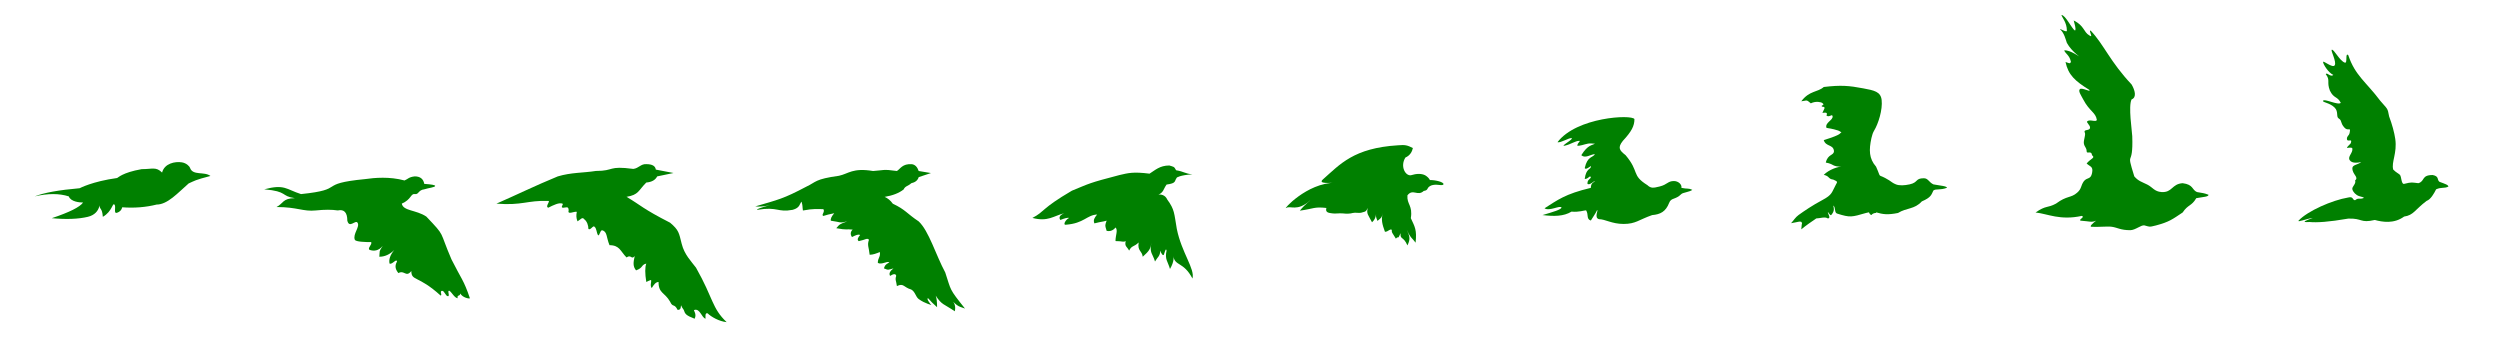
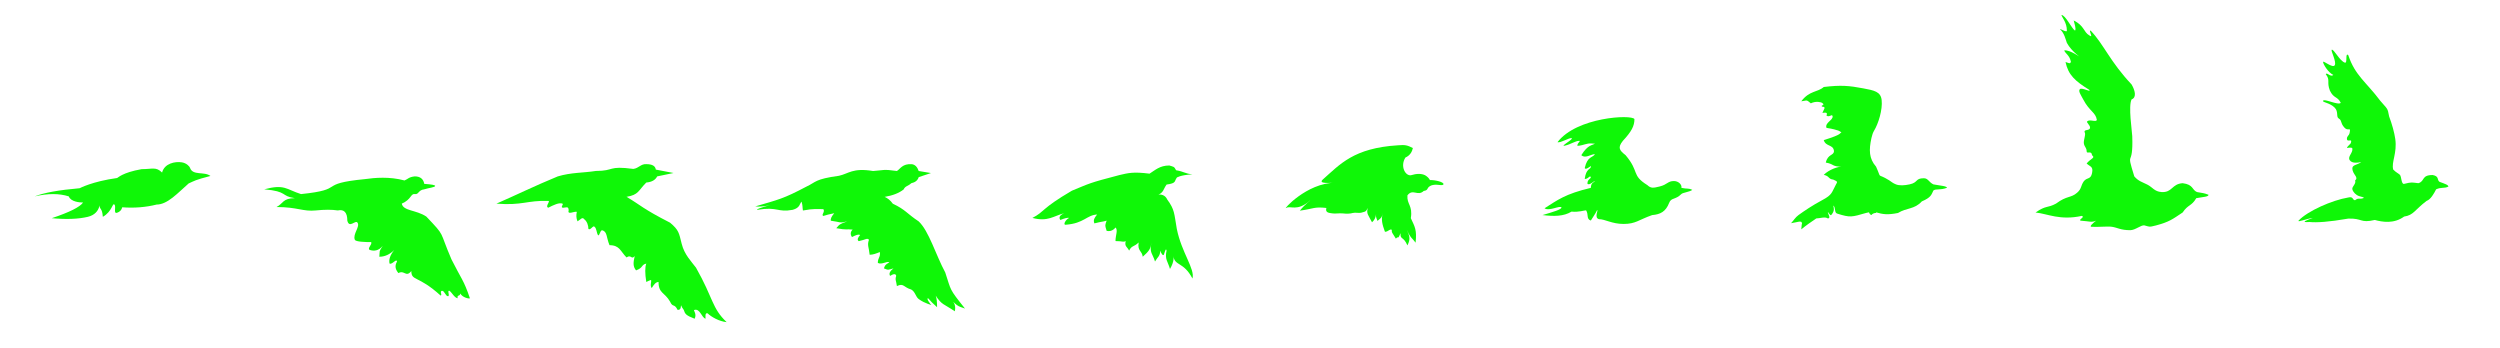
<svg xmlns="http://www.w3.org/2000/svg" id="bird-cells" viewBox="0 0 3671 510">
  <g fill="none" fillRule="evenodd">
    <g>
-       <path className="cell-container1" stroke="none" d="M.5.5h359v509H.5z" />
-       <path className="cell-container2" stroke="none" d="M359.5.5h359v509h-359z" />
-       <path className="cell-container3" stroke="none" d="M718.5.5h359v509h-359z" />
-       <path className="cell-container4" stroke="none" d="M1077.5.5h370v509h-370z" />
-       <path className="cell-container5" stroke="none" d="M1448.5.5h370v509h-370z" />
-       <path className="cell-container6" stroke="none" d="M1818.5.5h370v509h-370z" />
-       <path className="cell-container7" stroke="none" d="M2189.5.5h370v509h-370z" />
-       <path className="cell-container8" stroke="none" d="M2559.5.5h370v509h-370z" />
-       <path className="cell-container9" stroke="none" d="M2930.5.5h370v509h-370z" />
-       <path className="cell-container10" stroke="none" d="M3300.5.5h370v509h-370z" />
-       <path fill="green" d="M51 288.38c13.33-5.34 35.33-9.34 66-12 0 0 18.44-9.95 55-15 1.04-.15 7.5-8 36-13 16 0 21-3.88 30 5 3.53-13.53 19.13-16.58 29-15 6.9 1.1 11.3 5.93 12 8 4 12 21 5 30 12-23 6-23 7-32 11-16 14-31 31-47 31-16 4-32.83 5.33-50.5 4-1 4-3.5 6.66-7.5 8-6 2-1-9-4-12s-3 10-17 18c-1-14-5-10-5-18s4 13-17 18c-14 3.33-31.67 4-53 2 26-8.67 41.33-16.34 46-23-5 0-18-1-21-9-14-4.5-30.67-4.5-50 0z" />
-       <path fill="green" d="M639 273c0 2.07-10 3-16 5-9 1-8 8-14 7s-5 8-19 14c2 11 21 9 36 19 29 30.62 18 19 37 63 14 28 18 30 27 57-1 1-11-1-14-7-1 5-5 1-4 7-5-1-8-8-12-11-4-1 1 7-2 8-4 0-5-8-9-8-4 1 1 6-2 7-33-30-43-21-43-36-8 10-10-2-19 3-4-5-6-10-2-17-1-5-7 5-11 3-1.33-6 1-12.67 7-20-6.67 6.67-14 10-22 10 1-10-1-6.5 5-16-6 7.5-13 8-19 6-4.43-2.1 4-8 2-11.5-8 0-22.76-.3-24-3.5-3.26-8.4 8-19 4-25-3.12-4.67-12 9-15-3 0-12-4.67-17-14-15-8.67-1.33-19.33-1.33-32 0-19 2-27-5-58-5 10-5 9-13 27-13-21-3-10-10-45-13 30-8 32 0 54 7 68-7 22-15 94-22 14-2 36-4 58 2 5-2 6-5 15-6 8 0 12.67 3.67 14 11 10.67.72 16 1.72 16 3z" />
-       <path fill="green" d="M729 299.03c32-14 56-26 90-40 20-6 37-5 56-8 28 0 17-8 55-3 8-1 10.95-7.5 19-7 8.67 0 13.33 2.66 14 8l26 5-24 5c-2.67 5.33-8 8.33-16 9-12 12-11 18-29 21 22 13 23 17 64 38 13 11 13 15 17 31 4 15.98 14.06 25.74 21 35 26 46 23 59 45 80-11-1-23-8-28-13-4-1-3 5-3 8-6-2-8-15-16-13-3.46 0 4 5 0 13-13-5-14-7-16-13-3-4-7-11-3-12-2 8 0 12-6 12-5-10-7-3-11-12-8-14-17-12-17-29-4 0-7 4-10 9-3-4 0-9-1-12-2 .66-4.33 1.66-7 3-2-12.67-2-21.67 0-27-8 2-4 6-15 10-5-6-4-12-2-21-5 6-5-3-12 2-9-9-10-18-25-18-5-12-3-20-11-22-3.23.86-4 10-6 7s-2-10-5-12c-2-3-6 6-9 3 0-5-2-11-6-14-3-4-5 0-10 3-2-5-2-9-1-14-4-1-14 5-12-2 0-7-4-4-8-4-5 0 1-5-1-6-5-2-13 2-21 6-5-2 4-10 0-10-31-1-38 7-76 4z" />
-       <path fill="green" d="M1367 254.1l-18-3c-2-6-5.33-9.35-10-10-14-1-17 7-22 10-21-3-19-1-35 0-30-5-36 4-50 7-36 5-33 9-48 16-34 18-41 19-75 29 6.67.65 14 0 22-2-14.67 4-21 6.32-19 7 31-5 29.02 4.23 52 0 11-3 10-9 13-12 2 7 1 7 2 13 16-3 21-2 30-2 3 4-3.66 8.6 0 10 4-1.35 9.33-2.68 16-4-4 4.65-5.67 8.32-5 11 15 2 12 4 24 1-11 4-11 4-16 10 16 3 14 1 24 2-4 4-3 8-1 11 6-3 9.53-4.5 12-3-3 3.44-5 7-2 9 10-2 12.4-5.28 15-2-3 8 0 11 1 22 5 0 10-2 15-4 1 8-3 8-3 16 6 3 13-3 17-1-7 4-7 6-8 9 7 3 6 2 14 0-5.33 4-7 7.65-5 11 5.33-3.35 8.33-3.35 9 0-2 6 0 7 1 15 10-5 10 2 21 5 5.97 3.27 6.4 10.54 11 14 9 6.74 20 9 19 9s-9-11-5-10c3.33 4 7.67 8.32 13 13 0-8-.67-13.68-2-17 9 14 12 12 28 23 3-13-6-18-15-28 19 22 19 20 30 24-24-30-20-26-29-53-14-26-24-61-39-75-18-12-19-17-38-26-3.33-4.68-7.33-8-12-10 12-2 21.33-5.68 28-11 2-5 7-5 11-9 6-1.35 9.67-4.35 11-9l18-6z" />
-       <path fill="green" d="M1751 256c-11-1-12-4-24-6-3-6-4-5-10-7-14 0-21 7-29 12-24-3-31-1-44 2-46 12-43 12-70 23-46 27-39 30-58 40 23 6 31-3 47-7-6.67 2.67-8.67 6-6 10 6.67-2.67 11-3.67 13-3-5 2-9.7 10.57-5 10 27-2 30.7-14.27 46-15-4 5-6 8-4 13 12-3 11-2 18-4-2 6-3 6 0 15 8.5 2 13-5 13-5 4 4 0 11 0 20 11 0 11 2 15 0-2 8 2 8 5 14 4-8 7-5 14-12-2 13 5 12 6 21 10-9 11-11 13-21-4 15 2 17 5 28 4-7 7-7 8-16 1 5 3.98 7.87 5 6 3-10 3.32-8.12 4-6-3 13 2 16 5 27 7-12 5-18 5-19 2 15 15 8 28 33 4-14-16-38-23-73-4-23-3-28-14-43-3-7-10-8-13-7 8-4 7-8 12-15 15-2 11-5 15-10-1 0 5-4 23-5z" />
-       <path fill="green" d="M2119.66 270.36c0-3-11-6-20-6-1.34-2.67-3.67-5-7-7-5.34-2.67-12.34-2.67-21 0-8 1-16-13-8-26 7-3 10-9 11-14-8-4-11-5-22-4-65 4-85 28-110 50-8 7 10 5 18 5-42 0-78 41-72 37s16 6 35-11c2-1-7 5-15 15 21-3 21-6 39-4-2 7 3.6 7.22 9 8 4.33.62 9.2-.44 15 0 12.53 1.4 13-1 18-1 6 0 5.35.6 9 0 9-2 7-3 10-7-3 8 1 11 6 21 7-6 6-14 6-19 0 13-1 9 2 17 6-5 6-4 8-12-3 10-1 17 3 28 5 0 6.84-4.66 10-3 0 5 0 3 6 13 5-5 2 3 7-8-1 10 4 4 10 18 5-10 3-14-1-23 6 13 8 12 13 19 2-19-1-23-7-36 3-19-6-20-5-33.5 8-10.5 15 2 24-6.5 7-1 4-4 9-7 8-5 19 1 20-3z" />
-       <path fill="green" d="M2485 278.84c-6-3-7-1-16-3 1-5-4.66-10-11-10-9.16 0-9.5 5.2-21 8-9 2.2-12.7 3.03-18-2-24-15-11-19-32-44-9-7-12-11-4-21 13-14 17-22 17-32-4-7-85-3-113 34 5.06 1.15 16.8-6.7 20.65-6 4.35 1-18.65 13-9.65 11 9-2 15-7 21-7 2.67-.05-2 2-3 7 3.78.9 9.8-1.85 16-3 3.52-.65 7.9.34 10 0-4 3-10 1-20 17 6 5.5 14-1.5 20-1.5-3 5.5-11 2.5-15 20.5 2 4 11-6 9-2 0 4-7 2-9 18 6 0 8-7 9-2-2 3-5 3-5 9 3 3 9-4 11-4-1 2-6 2-6 10-38 9-49 18-68 30 7 4.9 23-5 25-1-1.46 3.22-11 5.9-28 11 17 2 31 2 42.65-5.1 10.35 1.1 18.57-1.9 21.35-1.9 4 6 0 13 7 15 3-5 8-12 9-15 3-2-5 11 3 13 9 0 19 7 36 7 18 0 22-6 42-13 12-1 20-5 25-18 3-8 9-4 18-13 2-2 12-3 16-6z" />
-       <path fill="green" d="M2859 275.74c-.52-2.35-8-3-20-5-6.62-3.1-7.68-9-14-9-13 0-7.83 6.16-21 9-7.7 1.67-15 2-20 0s-6.32-3.7-10-6c-19.2-11.9-10.17.25-19.17-20-10.54-12-10.6-24.55-6.83-42 .97-4.5 2.27-8.15 4-11 6-9.83 12.67-30.6 11-45-1.4-12.16-11-14-27-17-21-4-33-5-58-2-9 8-21 5-33 21 9-1 7-3 14 3 8-4 15.48-1.3 16-1 7.16 4.13-3.54 3.73 1 6 6 0 2 4 0 9 5-.5 8-1 6 4 4.4 3.22 8.36-3.24 9 1 .86 5.76-11.7 9.4-9 17 18 3 20 5 22 7-4 1 3 2-26 11 3 10 14 6 15 16 0 7-9 4-12 17 12 2 9 6 23 6-5 0-18 4-26 12 9 2 6 6 14 7 7 3 6 3.36 4 7-6.5 11.86-5 15-20 23s-26.3 15.78-35 22c-4.63 3.32-7.48 8.23-11 12 12-2 12-3 15-2 2 4 1-3 0 11 6-5 16-12 22-16 5 0 13-3 17 0 5 0 0-7 0-8.96 0-1.96 3.48 5.8 5 3.96 5-6 4-9 3-14 4 3 1 10.9 6 12 19 6 21 5 42-1 1.2-.07 2.95-.92 4.3-.96 1.2 1.42.7 3 3.7 3.96 1.57-2.35 4.93-3.06 6.83-3.1.52 0-.24-.93 0-.86 10 3 17.17 3.96 32.17.96 13-8 24-5 35-17 14-6 14-10 17-16 4-3 9 0 20-4z" />
-       <path fill="green" d="M3243 286c-8-3-7-2-17-4-7.6-3.28-5-11-21-13-16.1 1.03-15 14-31 13-10.43-.65-13-7-21-11s-13-5-19-12c-13-42-1.27-9.56-3-59-.27-7.56-6-44-1-54 8-3 4.84-13.8 0-22-32-34-40.22-58.03-60-79-4-1 5 12-2 7-8.8-5.08-7-14-23-22 1 5 4 12 2 15-5-3-14-23-20-23 1 4 8 11 8 23 0 4-14-6-9-1s7 13 9 19c7.25 13.18 22 23 22 22-3-1-17-12-26-11 2 5 8 7 10 17-2 2 0 3-8 0 4 19 14 28 35 41 2.6 4.24-11.1-4.18-14-1-2.6 2.82 1.67 8.6 5 15 9.17 17.6 18.32 18.92 20 30-1 4-9.77-1.26-14 2-2.27 1.74 4.75 5.74 4 10-.75 4.24-9.22 1.68-8 6 2.48 2.98-2 12-1 17s4 6 4 11 7-2 8 6c5 4-1 4-8 12 5 5 10 4 8 14s-7 6-12 12c-5 7-3 11-10 17-9 8-15 4-31 16-13 7-14 2-30 13 18 2 36 12 68 5 5 2-5 5-2 7 14 1 16 3 23 0-4 3-10.62 8.7-7 9 8.53.74 23.38-.95 30 0 8.4 1.2 12.75 5 27 5 7.7 0 16.25-8.18 21-7 7.3 1.8 6 2.93 17 0 19.33-5.15 24-9 39-19 8-12 13-9 20-21 11-2 18-2 18-5z" />
-       <path fill="green" d="M3595.2 274c0-2.56-5-4-13-7-4.25-3.13 0-8-10-10-17 0-11.03 8.98-21 12-10-1-9-2-21 1-4.15 1.04-3.9-10.8-6-13-2.97-3.06-5-3-10-8-3-11 6-24 3-45-1.34-9.32-4.68-21.56-9-33-2.45-13.1-2-10-13-23-21-28-37-37-47-67-4.96-4.56-.68 12.44-5 11-7.68-2.56-15.4-19-19-19-2.9 0 7.5 17.9 4 23-3 4.4-17-7.67-17-5 0 3.33 8 16 15 19-4 4-9.5-4.6-11-1 7 9 1 11 6 24 5.77 12.05 11 8 16 18-3.62 4.17-24.5-6.8-26-3-1.02 2.53 9.7 2.7 17 10 6 6 1.8 13.48 6 16 5 3 2 6 8 13s10-2 8 8c-.94 4.66-4 4.34-4 9 0 5.34 8-1 6 5 0 2.57-4 4-6 8 0 .72 7.58-1.47 8 1 1.08 6.53-7.23 11.8-4 17 3.27 5.3 12 4 17 3-5 4-13 3.95-13 9 0 9.45 10 13 4 18 2 5-5 9-4 13s5.17 8.47 10 10c3.24 1.03 9 2 6 3-6 2-7-1-12 3-4.25 0-2-6-10-4-24 4-60 20-73 34-2 3 12-3 21-4-8 3-20 7-5 6 11 1 28 0 57-5 21.46-.66 17 7 39 2 11 3 28 6 43-5 14-2 15.58-9.85 33-23 6-2 11-11 14-17 7.8-3.53 12-1 18-4z" />
+       <path className="cell-container" stroke="none" d="M.5.5h359v509H.5z" />
+       <path className="cell-container" stroke="none" d="M359.5.5h359v509h-359z" />
+       <path className="cell-container" stroke="none" d="M718.5.5h359v509h-359z" />
+       <path className="cell-container" stroke="none" d="M1077.5.5h370v509h-370z" />
+       <path className="cell-container" stroke="none" d="M1448.5.5h370v509h-370z" />
+       <path className="cell-container" stroke="none" d="M1818.5.5h370v509h-370z" />
+       <path className="cell-container" stroke="none" d="M2189.5.5h370v509h-370z" />
+       <path className="cell-container" stroke="none" d="M2559.5.5h370v509h-370z" />
+       <path className="cell-container" stroke="none" d="M2930.5.5h370v509h-370z" />
+       <path className="cell-container" stroke="none" d="M3300.5.5h370v509h-370z" />
+       <path fill="#0ff707" d="M51 288.38c13.33-5.34 35.33-9.34 66-12 0 0 18.44-9.95 55-15 1.04-.15 7.5-8 36-13 16 0 21-3.88 30 5 3.53-13.53 19.13-16.58 29-15 6.9 1.1 11.3 5.93 12 8 4 12 21 5 30 12-23 6-23 7-32 11-16 14-31 31-47 31-16 4-32.83 5.33-50.5 4-1 4-3.5 6.66-7.5 8-6 2-1-9-4-12s-3 10-17 18c-1-14-5-10-5-18s4 13-17 18c-14 3.33-31.67 4-53 2 26-8.67 41.33-16.34 46-23-5 0-18-1-21-9-14-4.5-30.67-4.5-50 0z" />
+       <path fill="#0ff707" d="M639 273c0 2.07-10 3-16 5-9 1-8 8-14 7s-5 8-19 14c2 11 21 9 36 19 29 30.62 18 19 37 63 14 28 18 30 27 57-1 1-11-1-14-7-1 5-5 1-4 7-5-1-8-8-12-11-4-1 1 7-2 8-4 0-5-8-9-8-4 1 1 6-2 7-33-30-43-21-43-36-8 10-10-2-19 3-4-5-6-10-2-17-1-5-7 5-11 3-1.33-6 1-12.67 7-20-6.67 6.67-14 10-22 10 1-10-1-6.5 5-16-6 7.5-13 8-19 6-4.43-2.1 4-8 2-11.5-8 0-22.76-.3-24-3.5-3.26-8.4 8-19 4-25-3.12-4.67-12 9-15-3 0-12-4.67-17-14-15-8.67-1.33-19.33-1.33-32 0-19 2-27-5-58-5 10-5 9-13 27-13-21-3-10-10-45-13 30-8 32 0 54 7 68-7 22-15 94-22 14-2 36-4 58 2 5-2 6-5 15-6 8 0 12.67 3.67 14 11 10.67.72 16 1.72 16 3z" />
+       <path fill="#0ff707" d="M729 299.03c32-14 56-26 90-40 20-6 37-5 56-8 28 0 17-8 55-3 8-1 10.95-7.5 19-7 8.67 0 13.33 2.66 14 8l26 5-24 5c-2.67 5.33-8 8.33-16 9-12 12-11 18-29 21 22 13 23 17 64 38 13 11 13 15 17 31 4 15.98 14.06 25.74 21 35 26 46 23 59 45 80-11-1-23-8-28-13-4-1-3 5-3 8-6-2-8-15-16-13-3.46 0 4 5 0 13-13-5-14-7-16-13-3-4-7-11-3-12-2 8 0 12-6 12-5-10-7-3-11-12-8-14-17-12-17-29-4 0-7 4-10 9-3-4 0-9-1-12-2 .66-4.33 1.66-7 3-2-12.67-2-21.67 0-27-8 2-4 6-15 10-5-6-4-12-2-21-5 6-5-3-12 2-9-9-10-18-25-18-5-12-3-20-11-22-3.23.86-4 10-6 7s-2-10-5-12c-2-3-6 6-9 3 0-5-2-11-6-14-3-4-5 0-10 3-2-5-2-9-1-14-4-1-14 5-12-2 0-7-4-4-8-4-5 0 1-5-1-6-5-2-13 2-21 6-5-2 4-10 0-10-31-1-38 7-76 4z" />
+       <path fill="#0ff707" d="M1367 254.1l-18-3c-2-6-5.33-9.35-10-10-14-1-17 7-22 10-21-3-19-1-35 0-30-5-36 4-50 7-36 5-33 9-48 16-34 18-41 19-75 29 6.67.65 14 0 22-2-14.67 4-21 6.32-19 7 31-5 29.02 4.23 52 0 11-3 10-9 13-12 2 7 1 7 2 13 16-3 21-2 30-2 3 4-3.66 8.6 0 10 4-1.35 9.33-2.68 16-4-4 4.65-5.67 8.32-5 11 15 2 12 4 24 1-11 4-11 4-16 10 16 3 14 1 24 2-4 4-3 8-1 11 6-3 9.53-4.5 12-3-3 3.44-5 7-2 9 10-2 12.4-5.28 15-2-3 8 0 11 1 22 5 0 10-2 15-4 1 8-3 8-3 16 6 3 13-3 17-1-7 4-7 6-8 9 7 3 6 2 14 0-5.33 4-7 7.65-5 11 5.33-3.35 8.33-3.35 9 0-2 6 0 7 1 15 10-5 10 2 21 5 5.97 3.27 6.4 10.54 11 14 9 6.74 20 9 19 9s-9-11-5-10c3.33 4 7.67 8.32 13 13 0-8-.67-13.68-2-17 9 14 12 12 28 23 3-13-6-18-15-28 19 22 19 20 30 24-24-30-20-26-29-53-14-26-24-61-39-75-18-12-19-17-38-26-3.33-4.68-7.33-8-12-10 12-2 21.33-5.68 28-11 2-5 7-5 11-9 6-1.35 9.67-4.35 11-9l18-6z" />
+       <path fill="#0ff707" d="M1751 256c-11-1-12-4-24-6-3-6-4-5-10-7-14 0-21 7-29 12-24-3-31-1-44 2-46 12-43 12-70 23-46 27-39 30-58 40 23 6 31-3 47-7-6.67 2.67-8.67 6-6 10 6.67-2.67 11-3.67 13-3-5 2-9.7 10.57-5 10 27-2 30.7-14.27 46-15-4 5-6 8-4 13 12-3 11-2 18-4-2 6-3 6 0 15 8.5 2 13-5 13-5 4 4 0 11 0 20 11 0 11 2 15 0-2 8 2 8 5 14 4-8 7-5 14-12-2 13 5 12 6 21 10-9 11-11 13-21-4 15 2 17 5 28 4-7 7-7 8-16 1 5 3.98 7.87 5 6 3-10 3.32-8.12 4-6-3 13 2 16 5 27 7-12 5-18 5-19 2 15 15 8 28 33 4-14-16-38-23-73-4-23-3-28-14-43-3-7-10-8-13-7 8-4 7-8 12-15 15-2 11-5 15-10-1 0 5-4 23-5z" />
+       <path fill="#0ff707" d="M2119.66 270.36c0-3-11-6-20-6-1.34-2.67-3.67-5-7-7-5.34-2.67-12.34-2.67-21 0-8 1-16-13-8-26 7-3 10-9 11-14-8-4-11-5-22-4-65 4-85 28-110 50-8 7 10 5 18 5-42 0-78 41-72 37s16 6 35-11c2-1-7 5-15 15 21-3 21-6 39-4-2 7 3.6 7.22 9 8 4.33.62 9.2-.44 15 0 12.53 1.4 13-1 18-1 6 0 5.35.6 9 0 9-2 7-3 10-7-3 8 1 11 6 21 7-6 6-14 6-19 0 13-1 9 2 17 6-5 6-4 8-12-3 10-1 17 3 28 5 0 6.84-4.66 10-3 0 5 0 3 6 13 5-5 2 3 7-8-1 10 4 4 10 18 5-10 3-14-1-23 6 13 8 12 13 19 2-19-1-23-7-36 3-19-6-20-5-33.5 8-10.5 15 2 24-6.5 7-1 4-4 9-7 8-5 19 1 20-3z" />
+       <path fill="#0ff707" d="M2485 278.84c-6-3-7-1-16-3 1-5-4.66-10-11-10-9.16 0-9.5 5.2-21 8-9 2.2-12.7 3.03-18-2-24-15-11-19-32-44-9-7-12-11-4-21 13-14 17-22 17-32-4-7-85-3-113 34 5.06 1.15 16.8-6.7 20.65-6 4.35 1-18.65 13-9.65 11 9-2 15-7 21-7 2.67-.05-2 2-3 7 3.78.9 9.8-1.85 16-3 3.52-.65 7.9.34 10 0-4 3-10 1-20 17 6 5.5 14-1.5 20-1.5-3 5.5-11 2.5-15 20.5 2 4 11-6 9-2 0 4-7 2-9 18 6 0 8-7 9-2-2 3-5 3-5 9 3 3 9-4 11-4-1 2-6 2-6 10-38 9-49 18-68 30 7 4.9 23-5 25-1-1.46 3.22-11 5.9-28 11 17 2 31 2 42.65-5.1 10.35 1.1 18.57-1.9 21.35-1.9 4 6 0 13 7 15 3-5 8-12 9-15 3-2-5 11 3 13 9 0 19 7 36 7 18 0 22-6 42-13 12-1 20-5 25-18 3-8 9-4 18-13 2-2 12-3 16-6z" />
+       <path fill="#0ff707" d="M2859 275.74c-.52-2.35-8-3-20-5-6.62-3.1-7.68-9-14-9-13 0-7.83 6.16-21 9-7.7 1.67-15 2-20 0s-6.32-3.7-10-6c-19.2-11.9-10.17.25-19.17-20-10.54-12-10.6-24.55-6.83-42 .97-4.5 2.27-8.15 4-11 6-9.83 12.67-30.6 11-45-1.4-12.16-11-14-27-17-21-4-33-5-58-2-9 8-21 5-33 21 9-1 7-3 14 3 8-4 15.48-1.3 16-1 7.16 4.13-3.54 3.73 1 6 6 0 2 4 0 9 5-.5 8-1 6 4 4.4 3.22 8.36-3.24 9 1 .86 5.76-11.7 9.4-9 17 18 3 20 5 22 7-4 1 3 2-26 11 3 10 14 6 15 16 0 7-9 4-12 17 12 2 9 6 23 6-5 0-18 4-26 12 9 2 6 6 14 7 7 3 6 3.36 4 7-6.5 11.86-5 15-20 23s-26.3 15.78-35 22c-4.63 3.32-7.48 8.23-11 12 12-2 12-3 15-2 2 4 1-3 0 11 6-5 16-12 22-16 5 0 13-3 17 0 5 0 0-7 0-8.96 0-1.96 3.48 5.8 5 3.96 5-6 4-9 3-14 4 3 1 10.9 6 12 19 6 21 5 42-1 1.2-.07 2.95-.92 4.3-.96 1.2 1.42.7 3 3.7 3.96 1.57-2.35 4.93-3.06 6.83-3.1.52 0-.24-.93 0-.86 10 3 17.17 3.96 32.17.96 13-8 24-5 35-17 14-6 14-10 17-16 4-3 9 0 20-4z" />
+       <path fill="#0ff707" d="M3243 286c-8-3-7-2-17-4-7.6-3.28-5-11-21-13-16.1 1.03-15 14-31 13-10.43-.65-13-7-21-11s-13-5-19-12c-13-42-1.27-9.56-3-59-.27-7.56-6-44-1-54 8-3 4.84-13.8 0-22-32-34-40.22-58.03-60-79-4-1 5 12-2 7-8.8-5.08-7-14-23-22 1 5 4 12 2 15-5-3-14-23-20-23 1 4 8 11 8 23 0 4-14-6-9-1s7 13 9 19c7.25 13.18 22 23 22 22-3-1-17-12-26-11 2 5 8 7 10 17-2 2 0 3-8 0 4 19 14 28 35 41 2.6 4.24-11.1-4.18-14-1-2.6 2.82 1.67 8.6 5 15 9.17 17.6 18.32 18.92 20 30-1 4-9.77-1.26-14 2-2.27 1.74 4.75 5.74 4 10-.75 4.24-9.22 1.68-8 6 2.48 2.98-2 12-1 17s4 6 4 11 7-2 8 6c5 4-1 4-8 12 5 5 10 4 8 14s-7 6-12 12c-5 7-3 11-10 17-9 8-15 4-31 16-13 7-14 2-30 13 18 2 36 12 68 5 5 2-5 5-2 7 14 1 16 3 23 0-4 3-10.62 8.7-7 9 8.53.74 23.38-.95 30 0 8.4 1.2 12.75 5 27 5 7.7 0 16.25-8.18 21-7 7.3 1.8 6 2.93 17 0 19.33-5.15 24-9 39-19 8-12 13-9 20-21 11-2 18-2 18-5z" />
+       <path fill="#0ff707" d="M3595.2 274c0-2.56-5-4-13-7-4.25-3.13 0-8-10-10-17 0-11.03 8.98-21 12-10-1-9-2-21 1-4.15 1.04-3.9-10.8-6-13-2.97-3.06-5-3-10-8-3-11 6-24 3-45-1.34-9.32-4.68-21.56-9-33-2.45-13.1-2-10-13-23-21-28-37-37-47-67-4.96-4.56-.68 12.44-5 11-7.68-2.56-15.4-19-19-19-2.9 0 7.5 17.9 4 23-3 4.4-17-7.67-17-5 0 3.33 8 16 15 19-4 4-9.5-4.6-11-1 7 9 1 11 6 24 5.77 12.05 11 8 16 18-3.62 4.17-24.5-6.8-26-3-1.02 2.53 9.7 2.7 17 10 6 6 1.8 13.48 6 16 5 3 2 6 8 13s10-2 8 8c-.94 4.66-4 4.34-4 9 0 5.34 8-1 6 5 0 2.57-4 4-6 8 0 .72 7.58-1.47 8 1 1.08 6.53-7.23 11.8-4 17 3.27 5.3 12 4 17 3-5 4-13 3.95-13 9 0 9.45 10 13 4 18 2 5-5 9-4 13s5.17 8.47 10 10c3.24 1.03 9 2 6 3-6 2-7-1-12 3-4.25 0-2-6-10-4-24 4-60 20-73 34-2 3 12-3 21-4-8 3-20 7-5 6 11 1 28 0 57-5 21.46-.66 17 7 39 2 11 3 28 6 43-5 14-2 15.58-9.85 33-23 6-2 11-11 14-17 7.8-3.53 12-1 18-4z" />
    </g>
  </g>
</svg>
